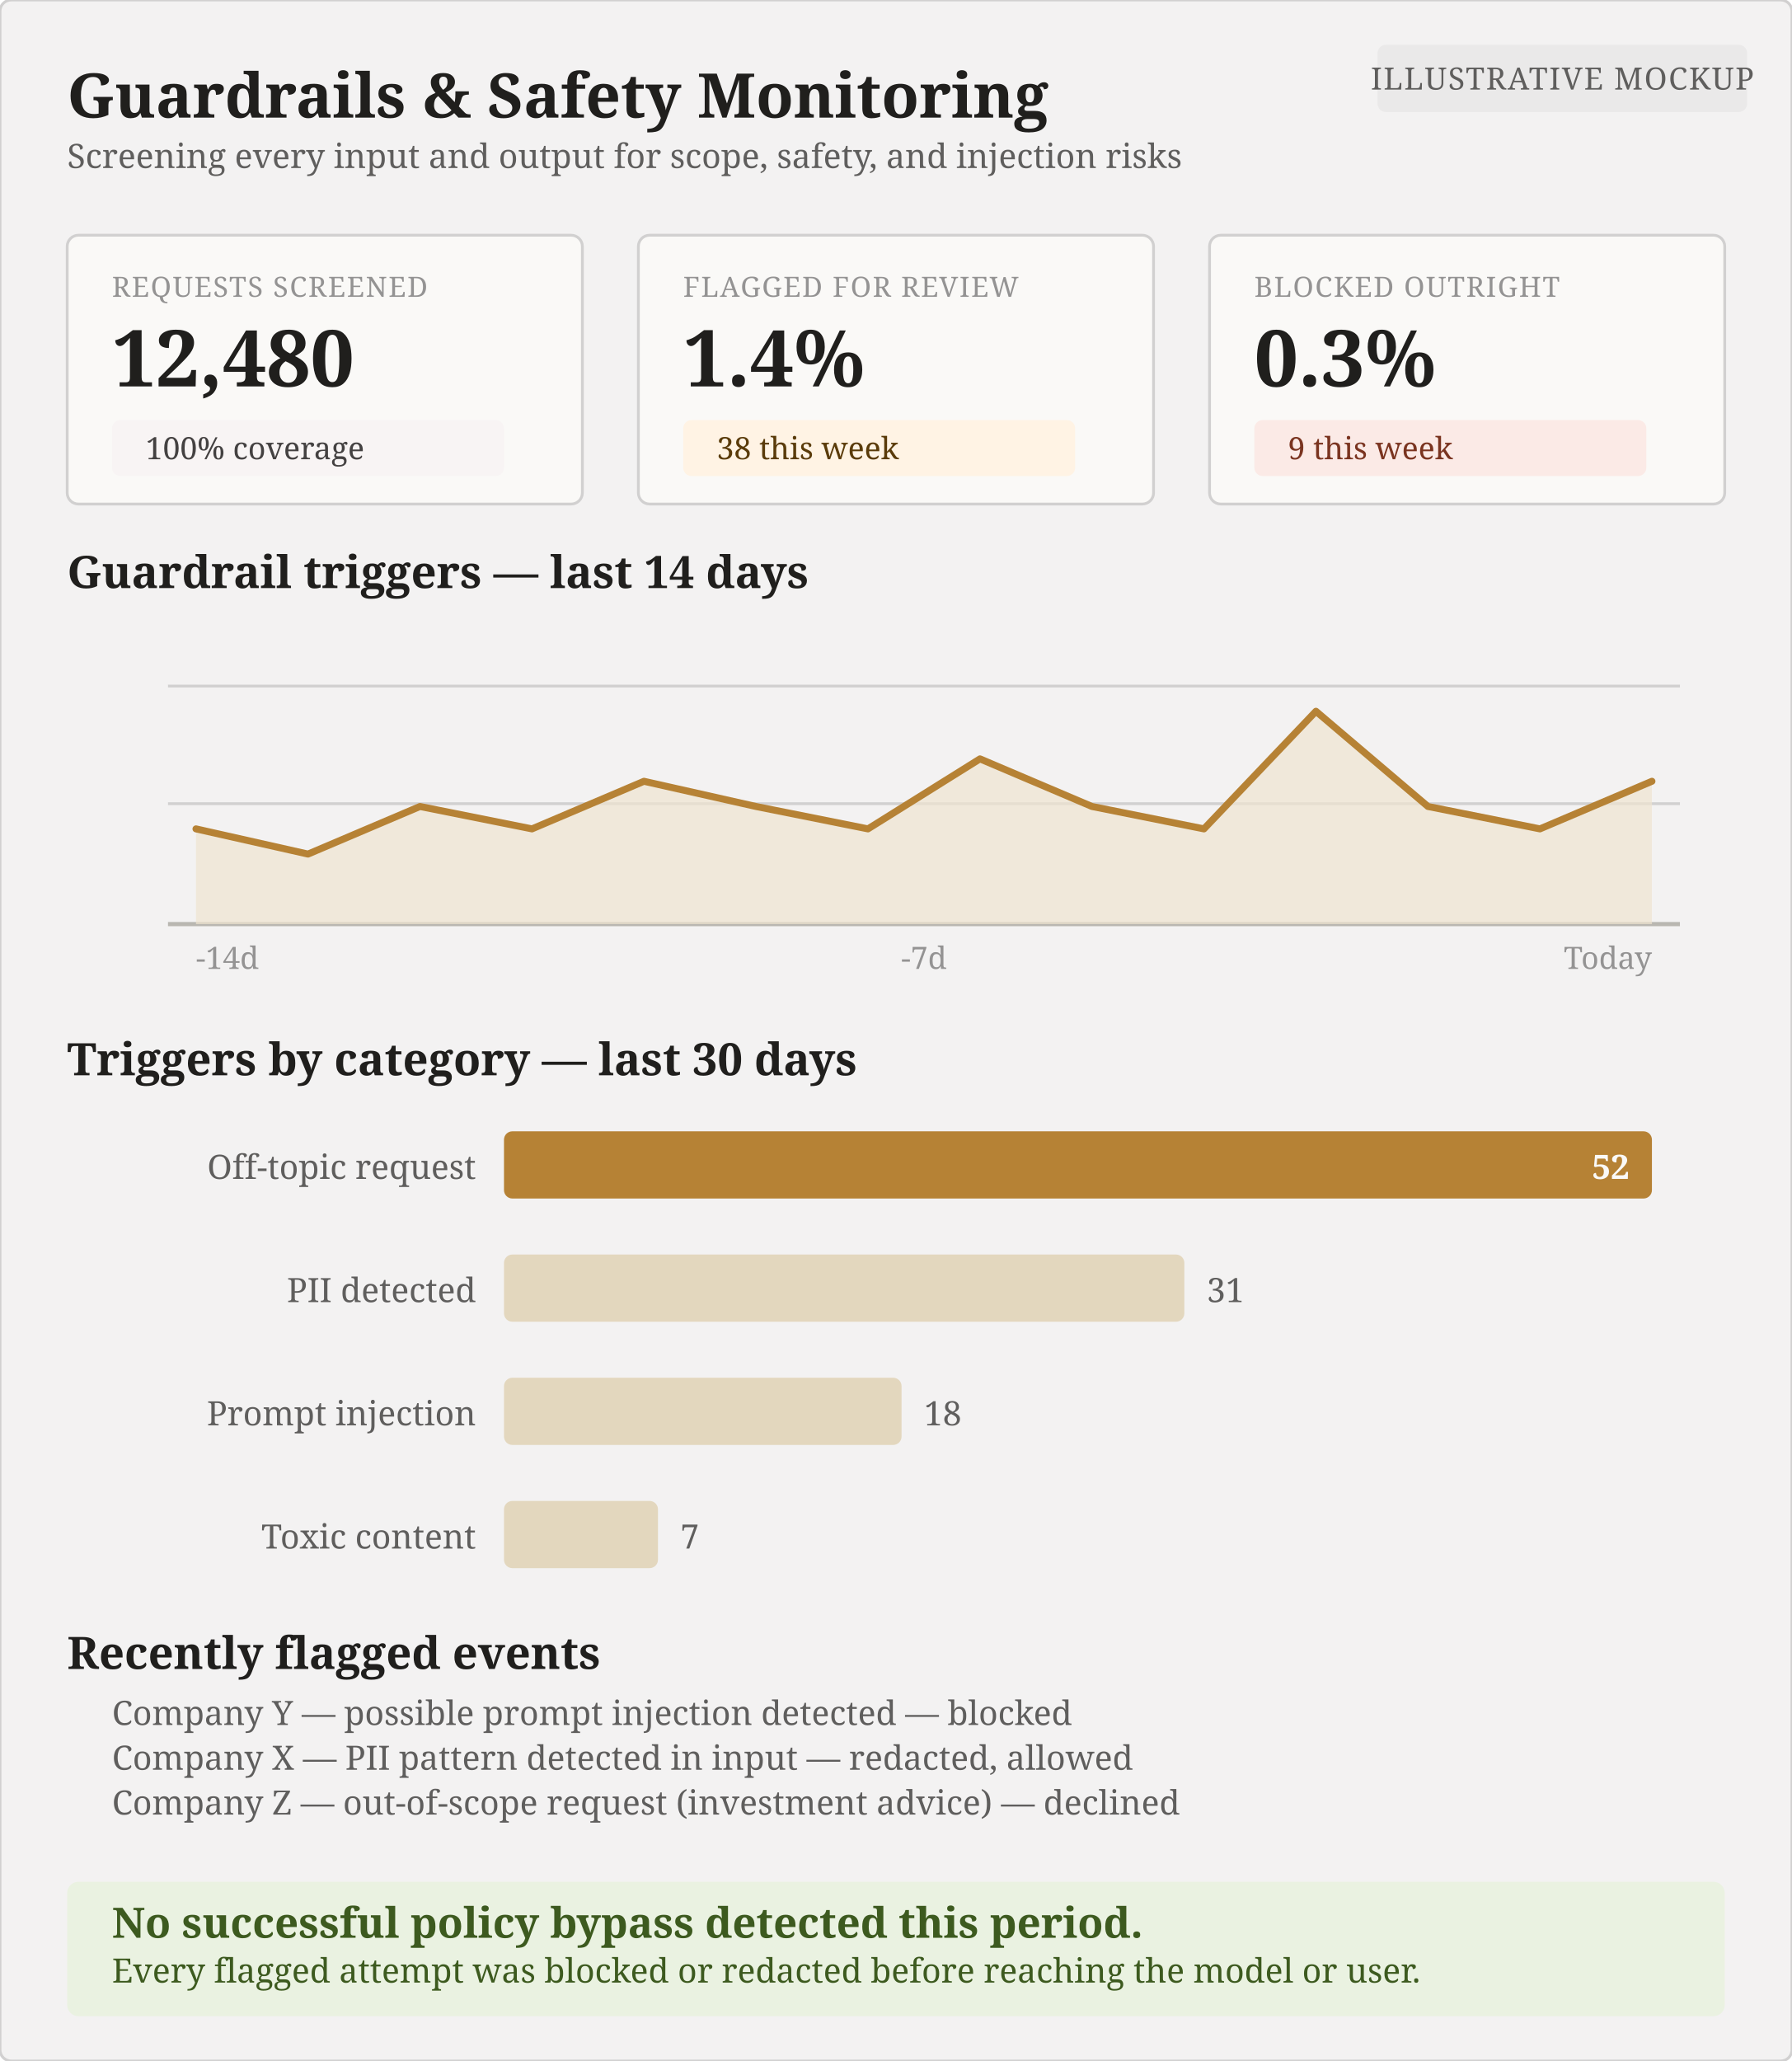
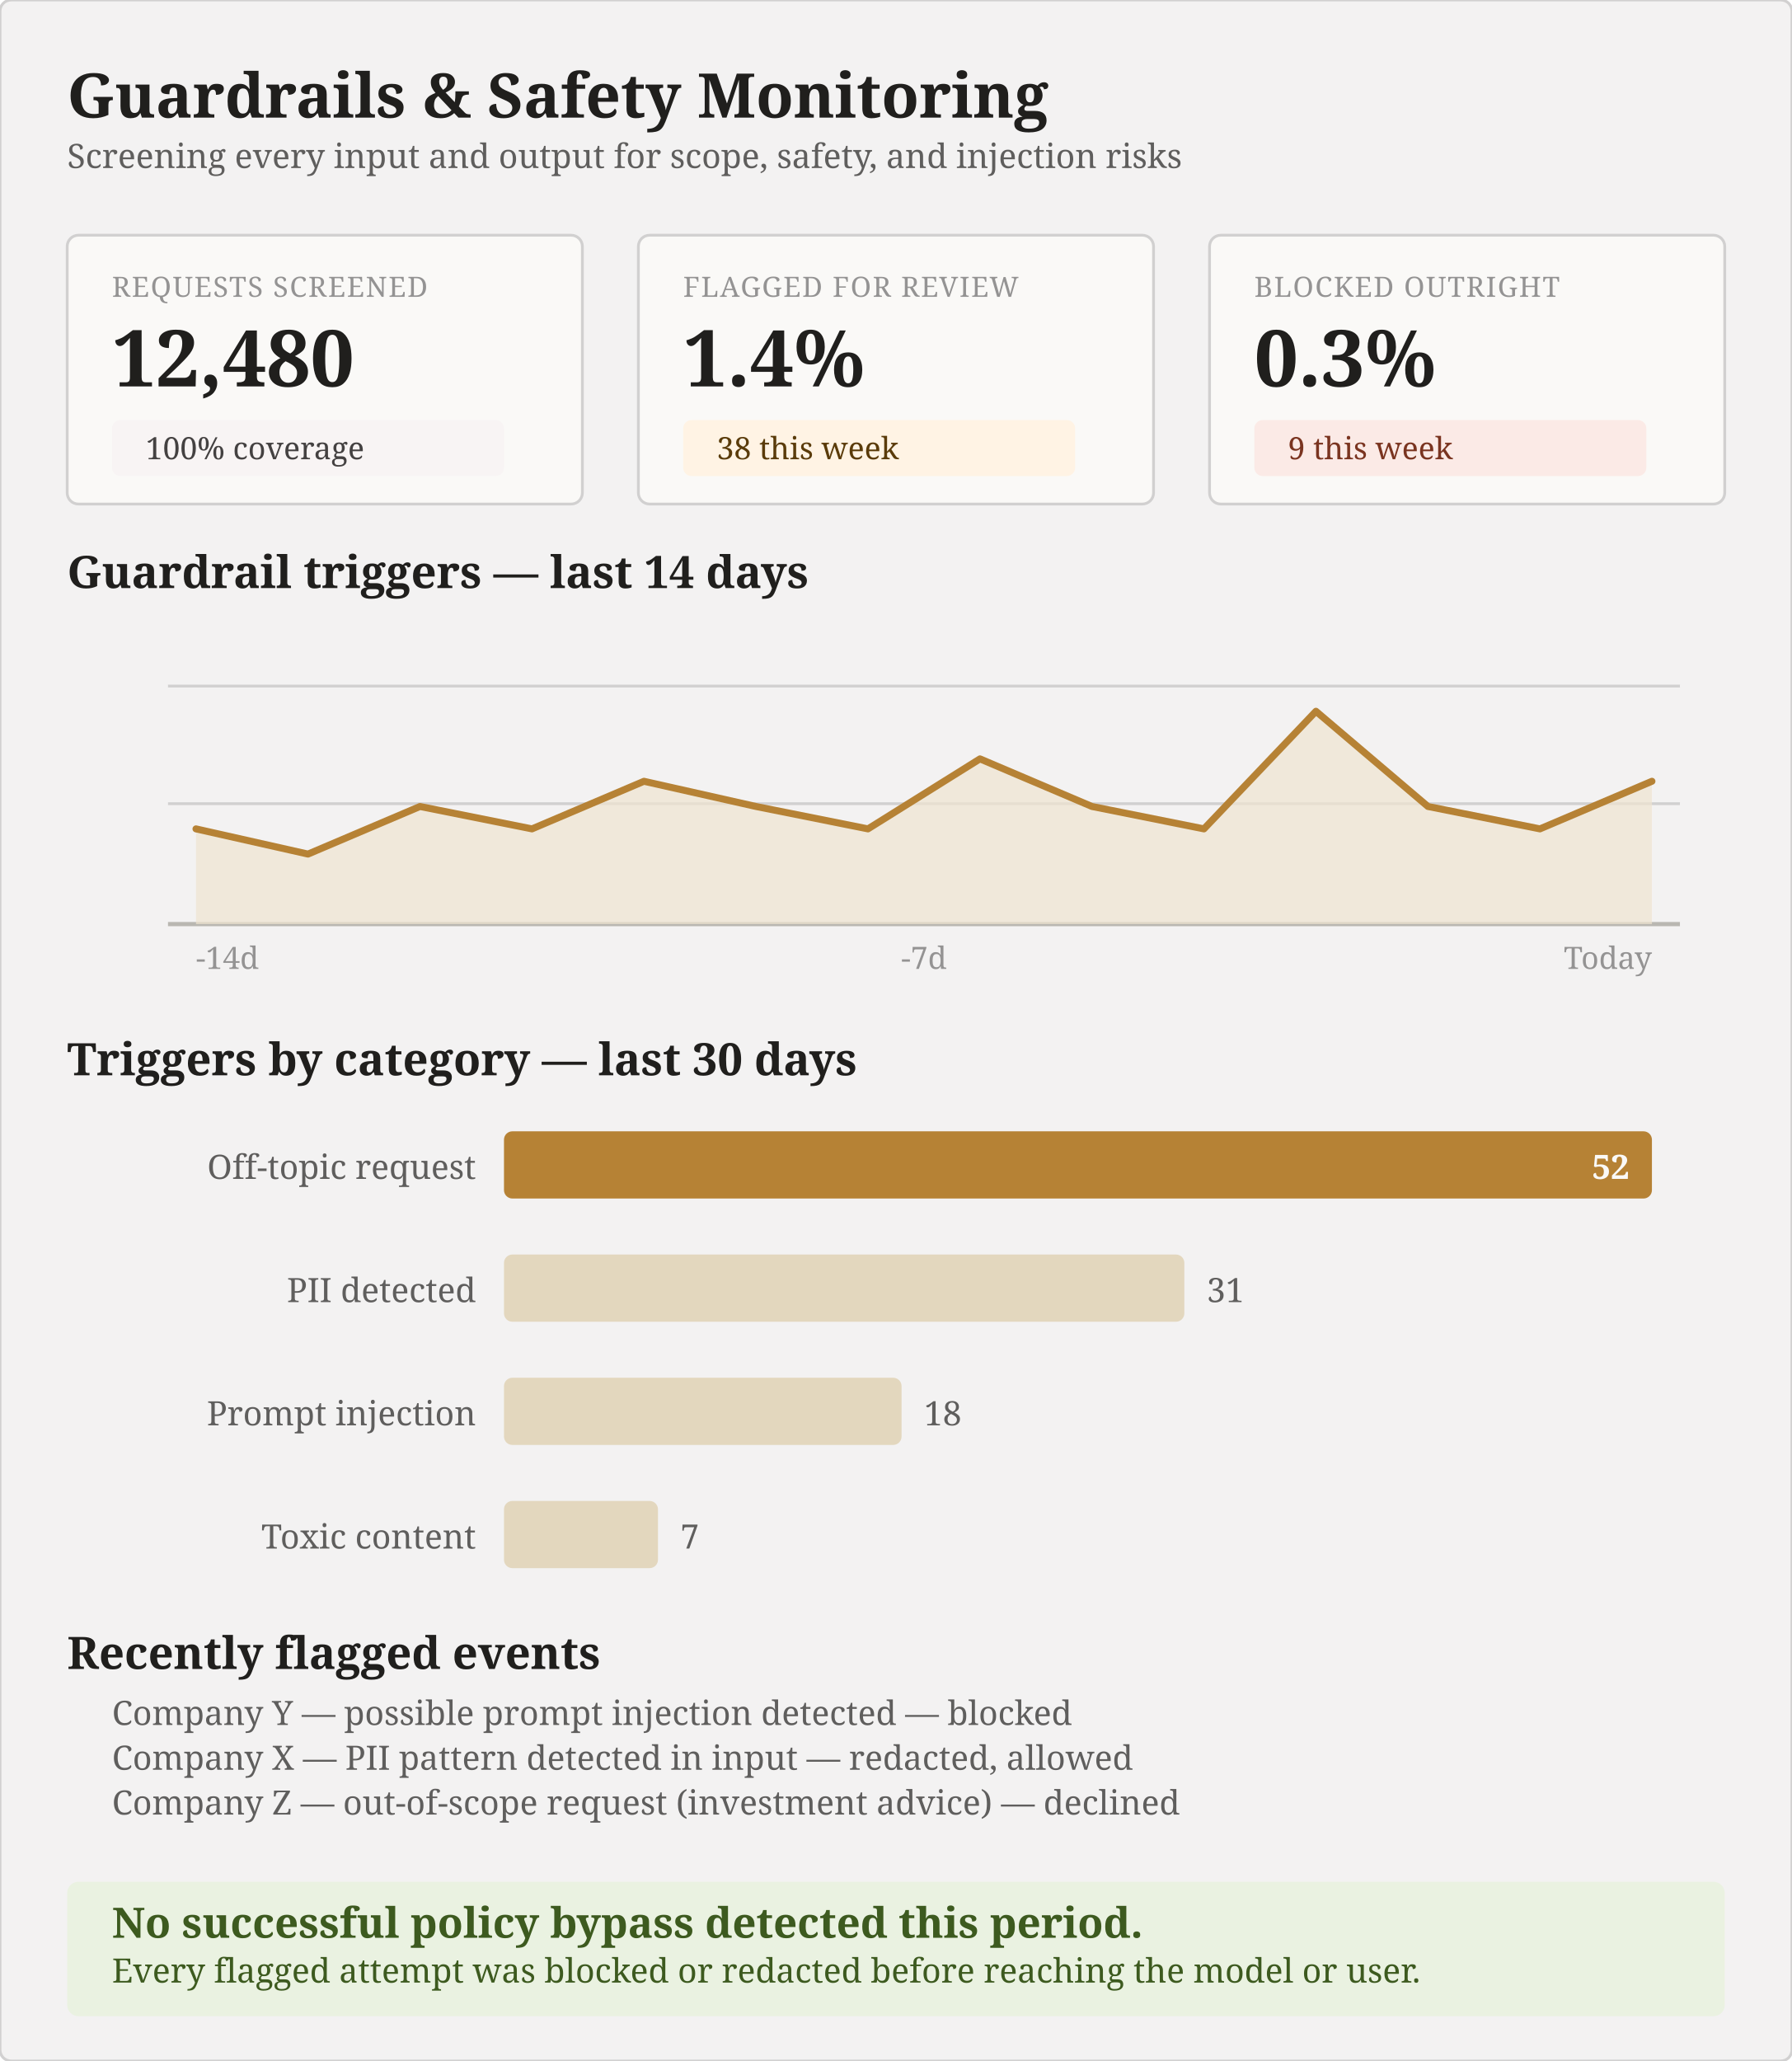
<svg xmlns="http://www.w3.org/2000/svg" viewBox="0 0 640 736" font-family="Lora, serif">
  <rect x="0" y="0" width="640" height="736" rx="4" fill="#F3F2F2" stroke="#D1D0D0" stroke-width="1" />
-   <rect x="492" y="16" width="132" height="24" rx="3" fill="#EAE9E9" />
-   <text x="558" y="32" text-anchor="middle" font-size="11" letter-spacing="0.5" fill="#5F5E5D">ILLUSTRATIVE MOCKUP</text>
  <text x="24" y="42" font-family="'Cormorant Garamond', serif" font-size="22" font-weight="600" fill="#201F1D">Guardrails &amp; Safety Monitoring</text>
  <text x="24" y="60" font-size="12" fill="#5F5E5D">Screening every input and output for scope, safety, and injection risks</text>
  <rect x="24" y="84" width="184" height="96" rx="4" fill="#FAF9F7" stroke="#D1D0D0" stroke-width="1" />
  <text x="40" y="106" font-size="10" letter-spacing="0.5" fill="#949393">REQUESTS SCREENED</text>
  <text x="40" y="138" font-family="'Cormorant Garamond', serif" font-size="28" font-weight="600" fill="#201F1D">12,480</text>
  <rect x="40" y="150" width="140" height="20" rx="3" fill="#F8F4F4" />
  <text x="52" y="164" font-size="11" fill="#444141">100% coverage</text>
  <rect x="228" y="84" width="184" height="96" rx="4" fill="#FAF9F7" stroke="#D1D0D0" stroke-width="1" />
  <text x="244" y="106" font-size="10" letter-spacing="0.5" fill="#949393">FLAGGED FOR REVIEW</text>
  <text x="244" y="138" font-family="'Cormorant Garamond', serif" font-size="28" font-weight="600" fill="#201F1D">1.4%</text>
  <rect x="244" y="150" width="140" height="20" rx="3" fill="#FFF3E4" />
  <text x="256" y="164" font-size="11" fill="#5A3B0A">38 this week</text>
  <rect x="432" y="84" width="184" height="96" rx="4" fill="#FAF9F7" stroke="#D1D0D0" stroke-width="1" />
  <text x="448" y="106" font-size="10" letter-spacing="0.5" fill="#949393">BLOCKED OUTRIGHT</text>
  <text x="448" y="138" font-family="'Cormorant Garamond', serif" font-size="28" font-weight="600" fill="#201F1D">0.3%</text>
  <rect x="448" y="150" width="140" height="20" rx="3" fill="#FBEAE6" />
  <text x="460" y="164" font-size="11" fill="#7A3420">9 this week</text>
  <text x="24" y="210" font-family="'Cormorant Garamond', serif" font-size="16" font-weight="600" fill="#201F1D">Guardrail triggers — last 14 days</text>
  <line x1="60" y1="245" x2="600" y2="245" stroke="#D1D0D0" stroke-width="1" />
  <line x1="60" y1="287" x2="600" y2="287" stroke="#D1D0D0" stroke-width="1" />
  <line x1="60" y1="330" x2="600" y2="330" stroke="#B9B7B1" stroke-width="1.5" />
  <path d="M 70 296 L 110 305 L 150 288 L 190 296 L 230 279 L 270 288 L 310 296 L 350 271 L 390 288 L 430 296 L 470 254 L 510 288 L 550 296 L 590 279 L 590 330 L 70 330 Z" fill="#F0E4D0" opacity="0.7" />
  <polyline points="70,296 110,305 150,288 190,296 230,279 270,288 310,296 350,271 390,288 430,296 470,254 510,288 550,296 590,279" fill="none" stroke="#B68235" stroke-width="2.5" stroke-linejoin="round" stroke-linecap="round" />
  <text x="70" y="346" font-size="11" fill="#949393">-14d</text>
  <text x="330" y="346" text-anchor="middle" font-size="11" fill="#949393">-7d</text>
  <text x="590" y="346" text-anchor="end" font-size="11" fill="#949393">Today</text>
  <text x="24" y="384" font-family="'Cormorant Garamond', serif" font-size="16" font-weight="600" fill="#201F1D">Triggers by category — last 30 days</text>
  <text x="170" y="421" text-anchor="end" font-size="12" fill="#5F5E5D">Off-topic request</text>
  <rect x="180" y="404" width="410" height="24" rx="3" fill="#B68235" />
  <text x="582" y="421" text-anchor="end" font-size="12" font-weight="600" fill="#FAF9F7">52</text>
  <text x="170" y="465" text-anchor="end" font-size="12" fill="#5F5E5D">PII detected</text>
  <rect x="180" y="448" width="243" height="24" rx="3" fill="#E3D7BE" />
  <text x="431" y="465" font-size="12" fill="#5F5E5D">31</text>
  <text x="170" y="509" text-anchor="end" font-size="12" fill="#5F5E5D">Prompt injection</text>
  <rect x="180" y="492" width="142" height="24" rx="3" fill="#E3D7BE" />
  <text x="330" y="509" font-size="12" fill="#5F5E5D">18</text>
  <text x="170" y="553" text-anchor="end" font-size="12" fill="#5F5E5D">Toxic content</text>
  <rect x="180" y="536" width="55" height="24" rx="3" fill="#E3D7BE" />
  <text x="243" y="553" font-size="12" fill="#5F5E5D">7</text>
  <text x="24" y="596" font-family="'Cormorant Garamond', serif" font-size="16" font-weight="600" fill="#201F1D">Recently flagged events</text>
  <text x="40" y="616" font-size="12" fill="#5F5E5D">Company Y — possible prompt injection detected — blocked</text>
  <text x="40" y="632" font-size="12" fill="#5F5E5D">Company X — PII pattern detected in input — redacted, allowed</text>
  <text x="40" y="648" font-size="12" fill="#5F5E5D">Company Z — out-of-scope request (investment advice) — declined</text>
  <rect x="24" y="672" width="592" height="48" rx="4" fill="#EAF2E1" />
  <text x="40" y="692" font-family="'Cormorant Garamond', serif" font-size="15" font-weight="600" fill="#3D5A1F">No successful policy bypass detected this period.</text>
  <text x="40" y="708" font-size="12" fill="#3D5A1F">Every flagged attempt was blocked or redacted before reaching the model or user.</text>
</svg>
